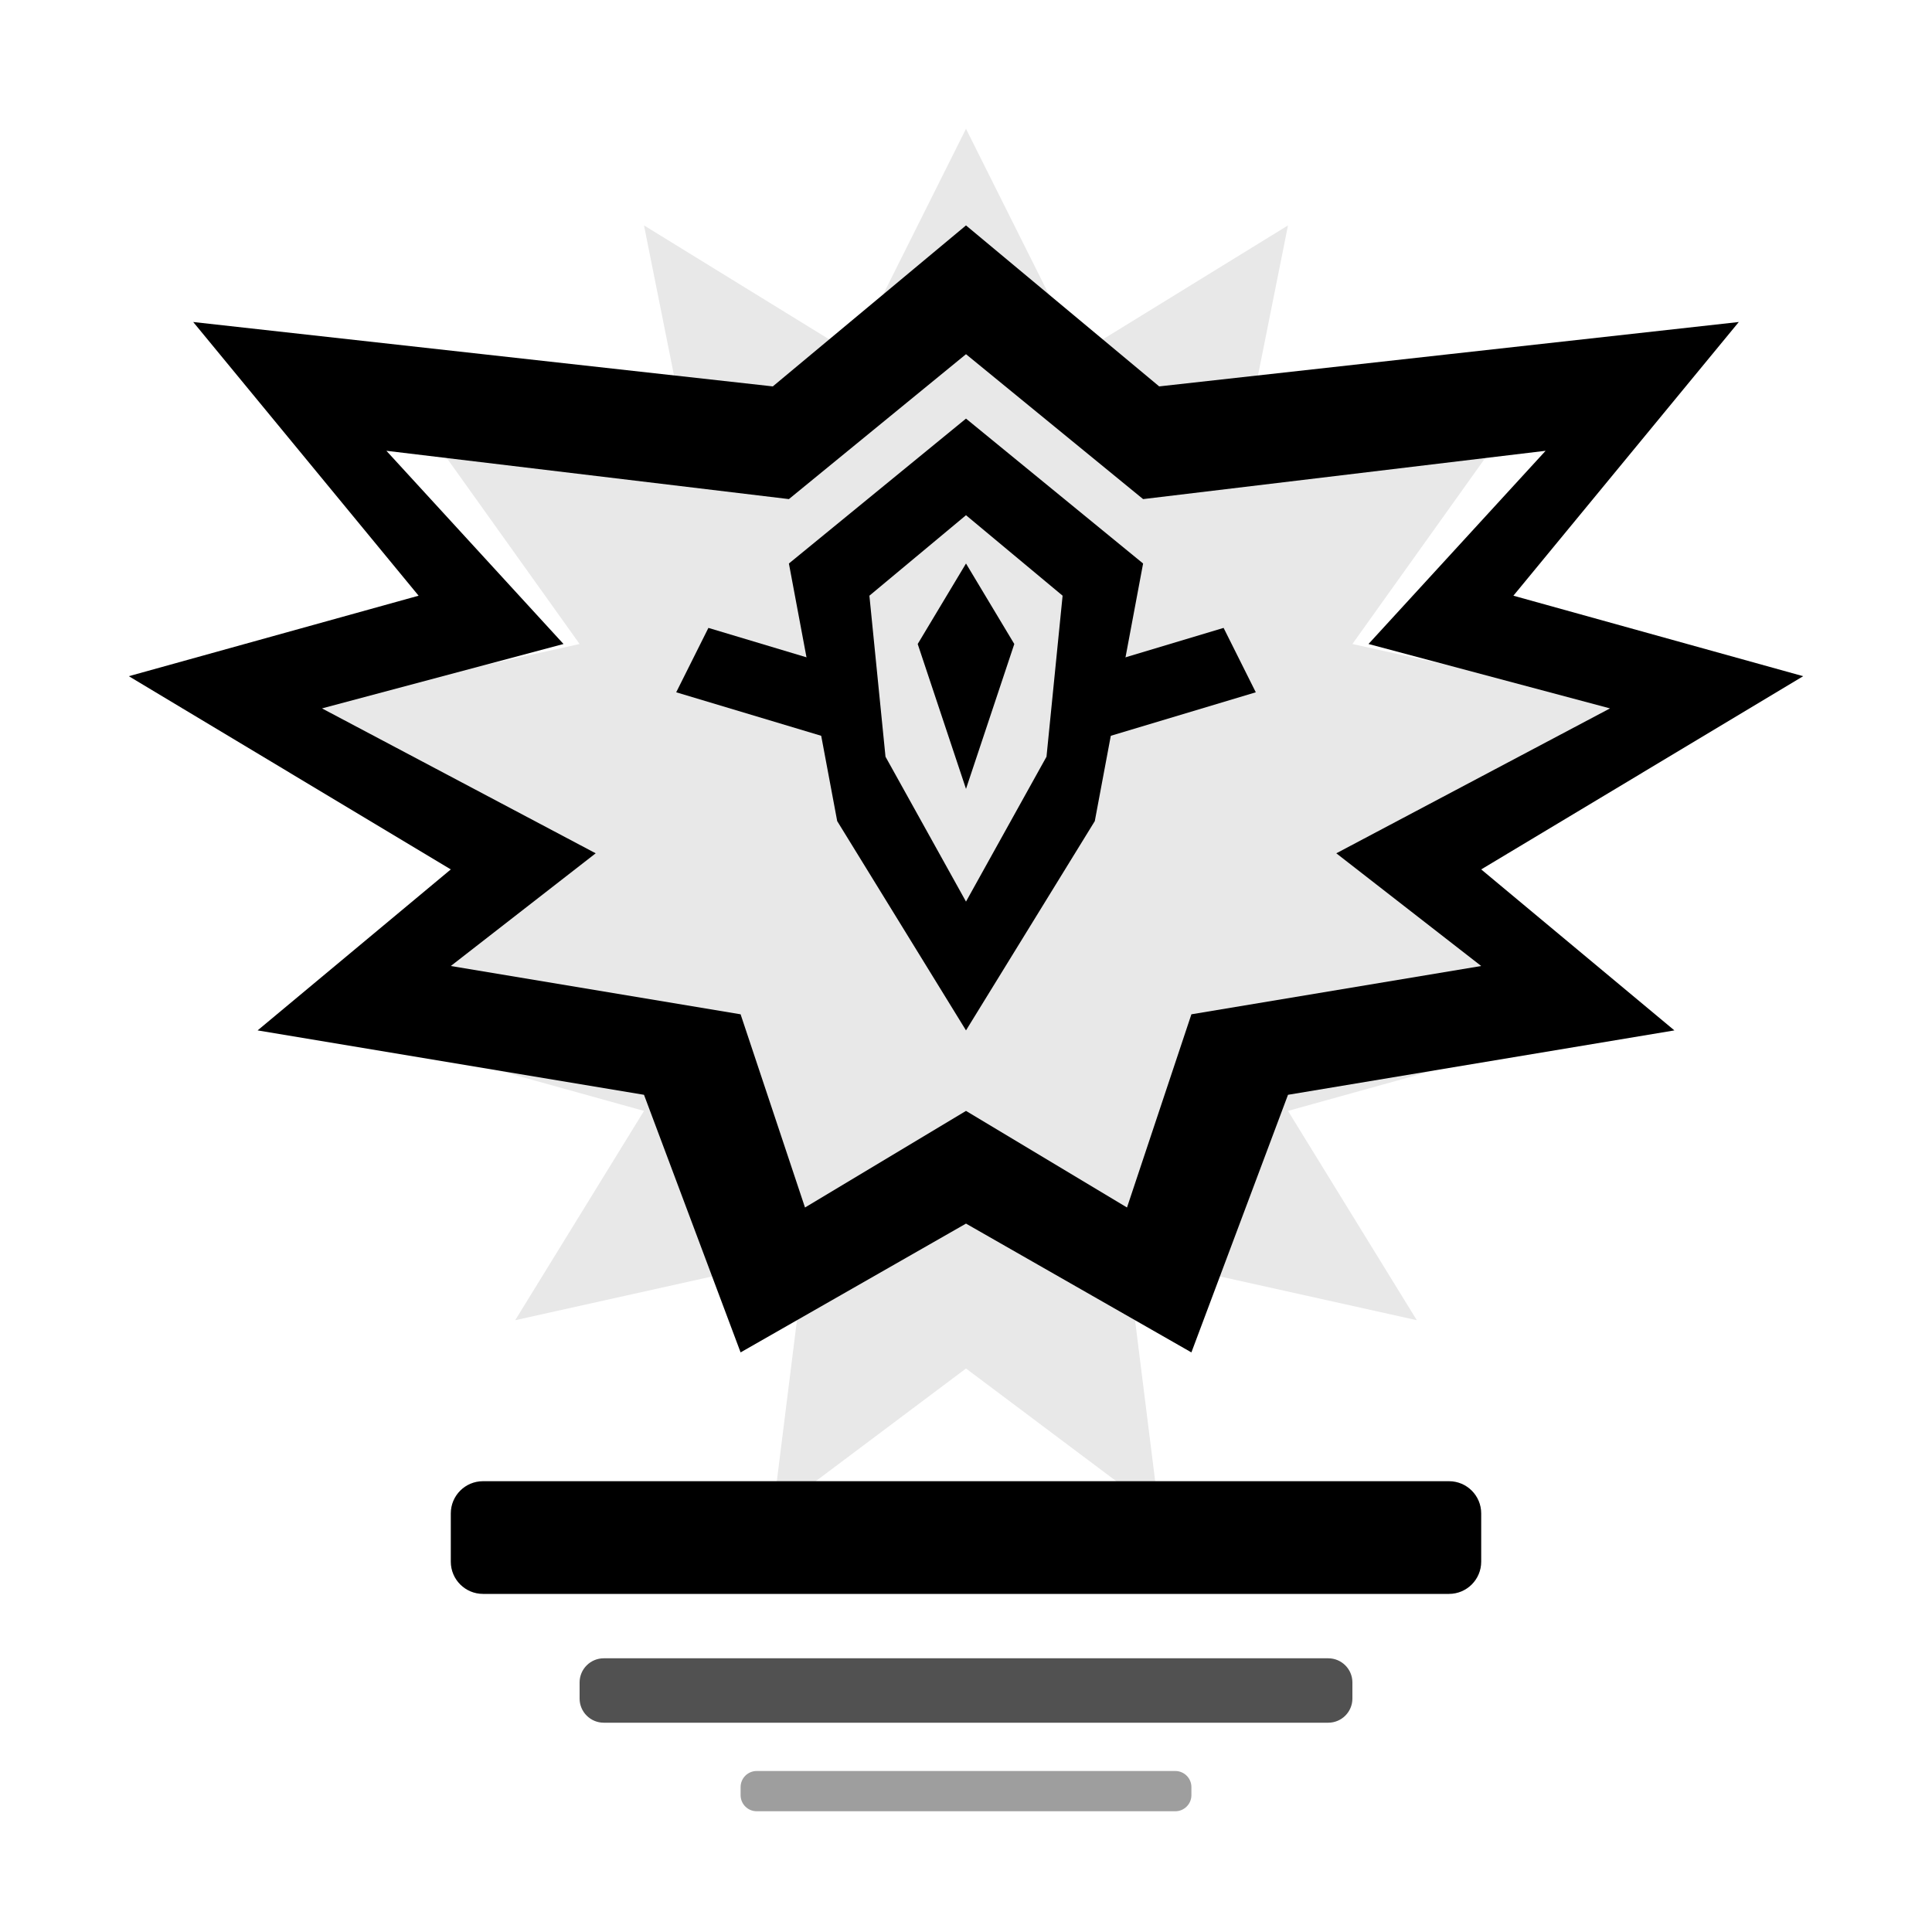
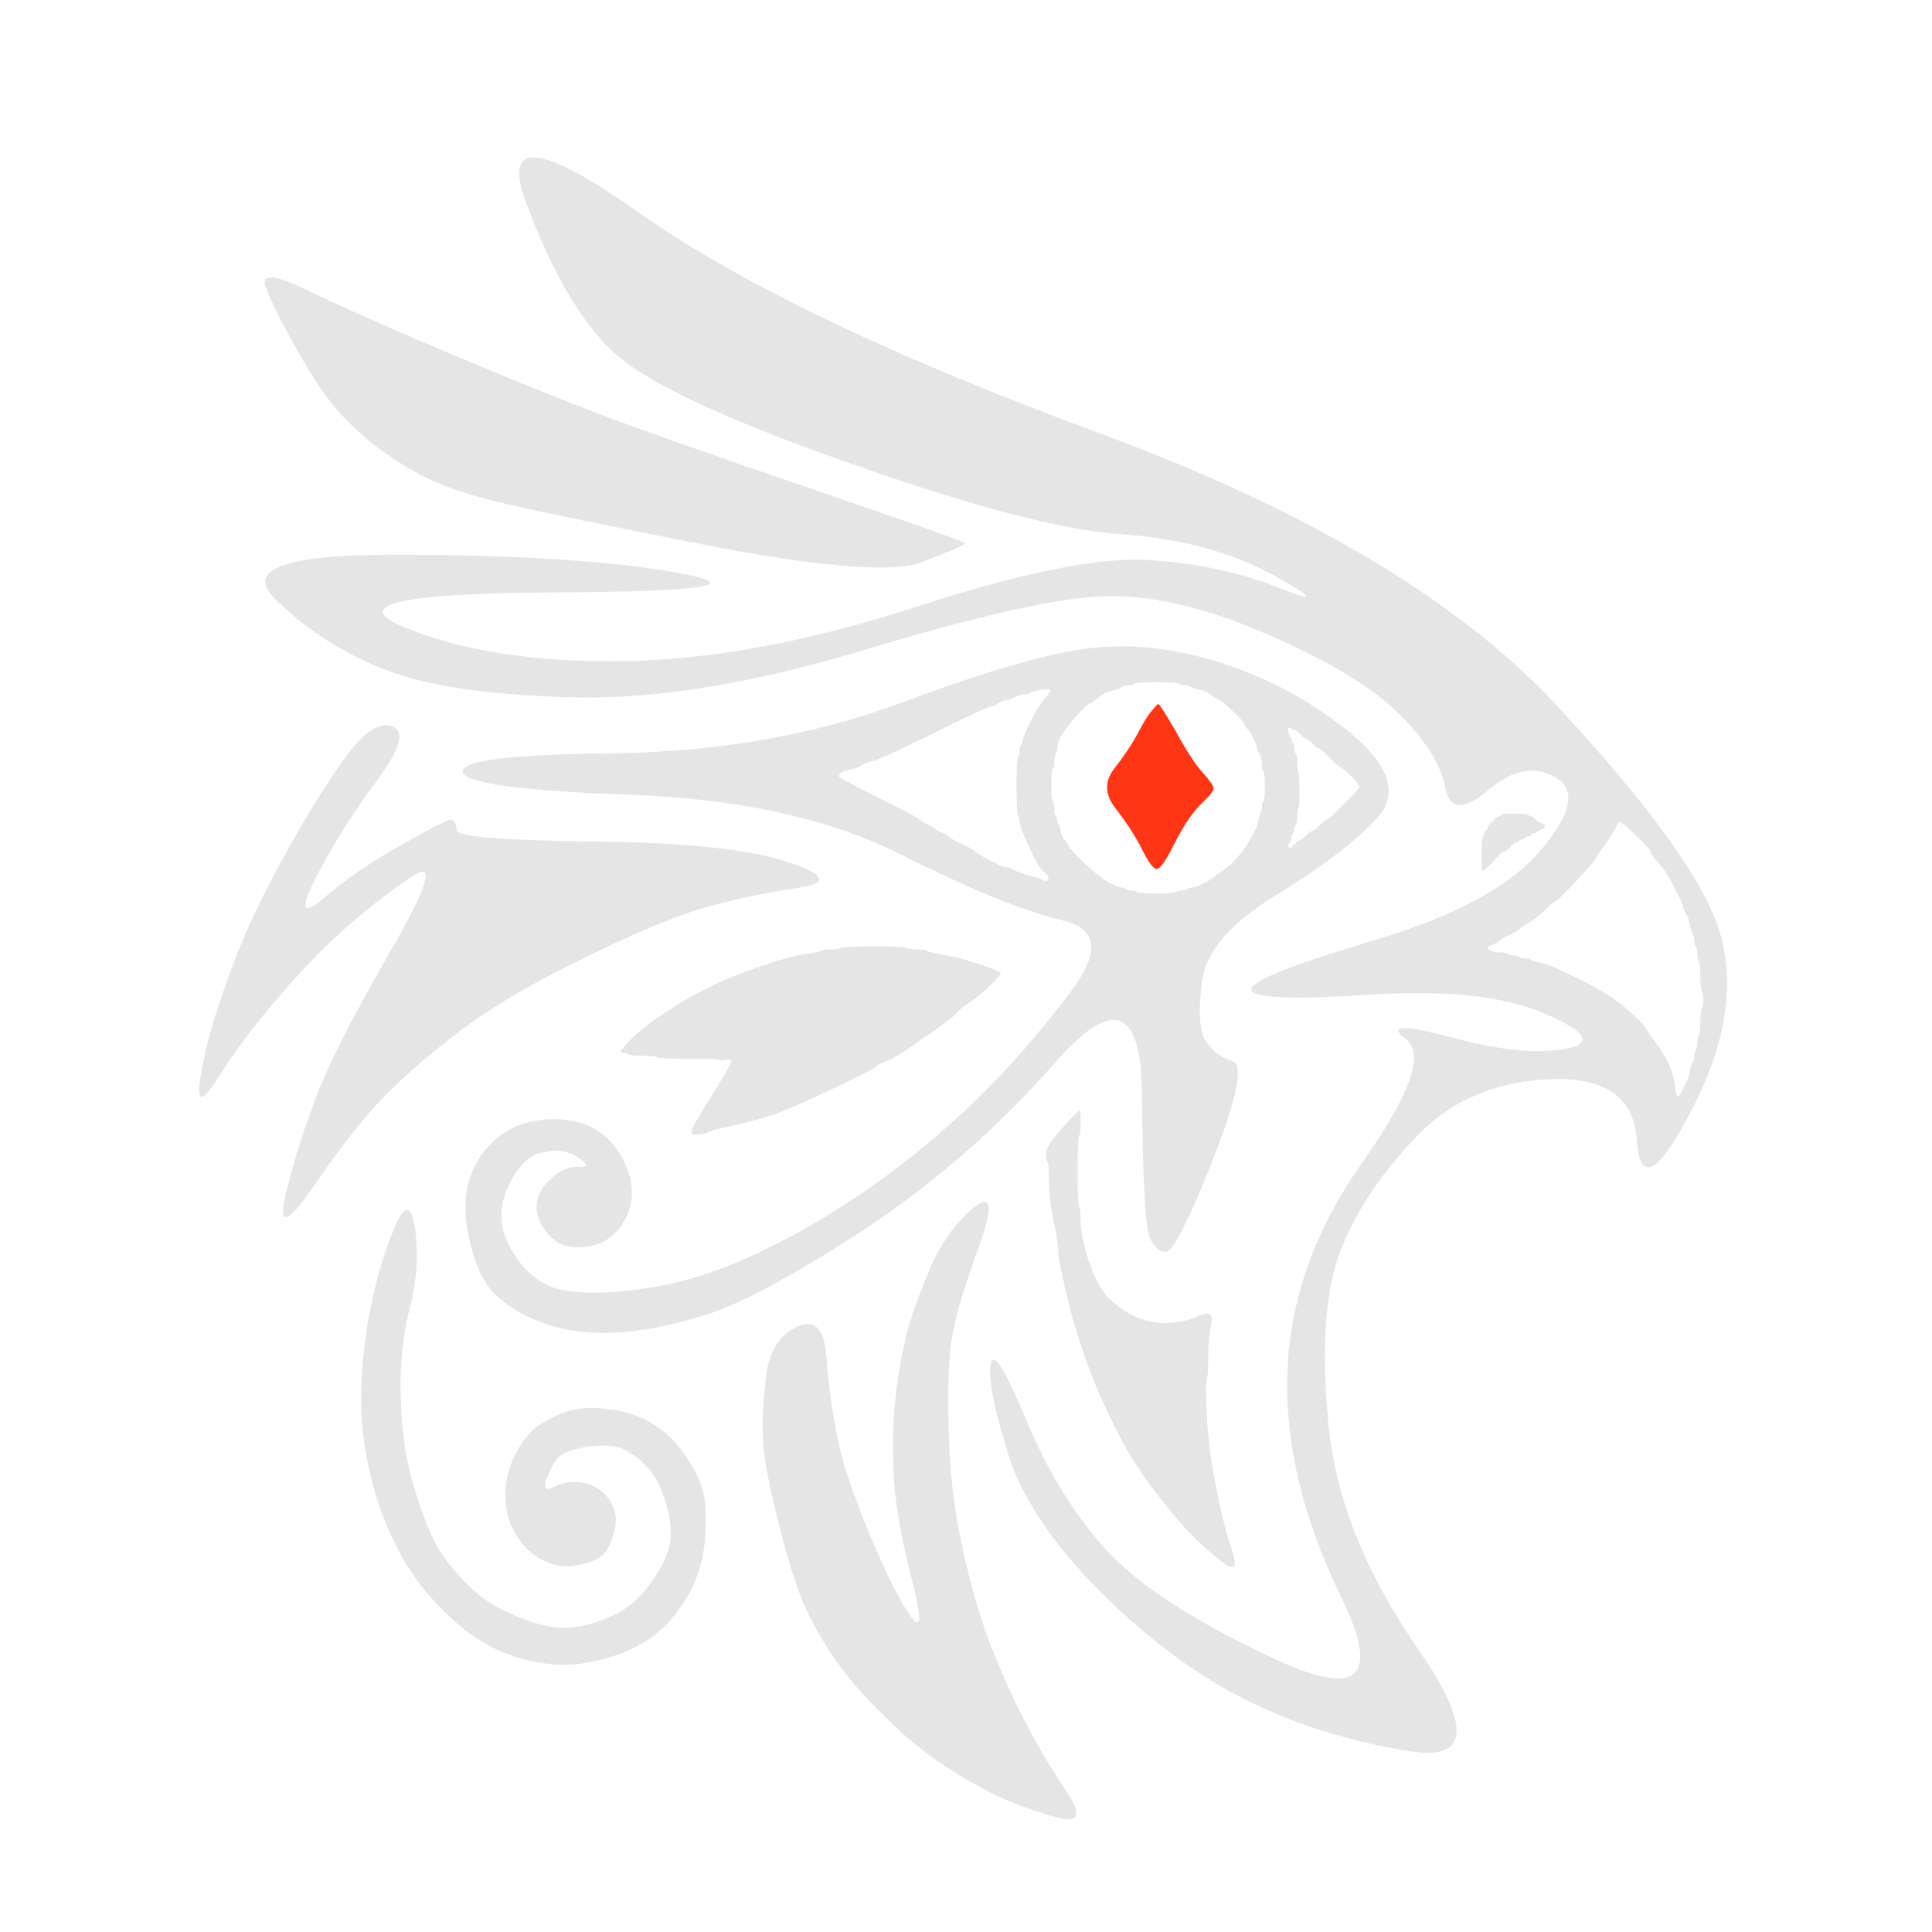
- <svg xmlns="http://www.w3.org/2000/svg" viewBox="0 0 120 120" fill="none" aria-hidden="true">
-   <g fill="currentColor">
-     <path d="M60 8 L67 22 L80 14 L77 29 L94 26 L84 40 L102 44 L86 54 L98 64 L80 69 L88 82 L70 78 L72 94 L60 85 L48 94 L50 78 L32 82 L40 69 L22 64 L34 54 L18 44 L36 40 L26 26 L43 29 L40 14 L53 22 Z" opacity="0.09" />
-     <path d="M60 14 L72 24 L108 20 L94 37 L112 42 L92 54 L104 64 L80 68 L74 84 L60 76 L46 84 L40 68 L16 64 L28 54 L8 42 L26 37 L12 20 L48 24 Z M60 22 L49 31 L24 28 L35 40 L20 44 L37 53 L28 60 L46 63 L50 75 L60 69 L70 75 L74 63 L92 60 L83 53 L100 44 L85 40 L96 28 L71 31 Z" />
-     <path d="M60 26 L71 35 L68 51 L60 64 L52 51 L49 35 Z M60 32 L54 37 L55 47 L60 56 L65 47 L66 37 Z" />
-     <polygon points="44,39 54,42 52,46 42,43" />
-     <polygon points="76,39 66,42 68,46 78,43" />
-     <polygon points="60,35 63,40 60,49 57,40" />
-     <rect x="28" y="92" width="64" height="7" rx="2" />
-     <rect x="36" y="103" width="48" height="4" rx="1.5" opacity="0.68" />
-     <rect x="46" y="110" width="28" height="2.5" rx="1" opacity="0.38" />
-   </g>
+ <svg xmlns="http://www.w3.org/2000/svg" viewBox="0 0 256 256" fill="none" aria-hidden="true">
+   <path fill="#E5E5E5" fill-rule="evenodd" clip-rule="evenodd" d="M55.0,162.8Q54.2,157.7 52.1,163.1Q49.9,168.4 48.7,175.5Q47.6,182.5 47.9,187.8Q48.3,193.0 49.7,197.8Q51.1,202.5 53.5,206.7Q55.9,210.9 60.0,214.6Q64.0,218.3 68.8,219.7Q73.6,221.1 77.9,220.3Q82.2,219.5 85.2,217.7Q88.3,215.9 90.6,212.3Q93.0,208.7 93.4,204.1Q93.8,199.4 93.0,197.1Q92.2,194.7 90.4,192.3Q88.7,189.9 86.2,188.5Q83.8,187.1 80.5,186.7Q77.2,186.3 74.9,187.1Q72.7,187.9 71.1,189.1Q69.6,190.2 68.4,192.5Q67.2,194.7 67.0,197.2Q66.8,199.7 67.6,201.8Q68.4,203.8 69.8,205.2Q71.1,206.5 72.8,207.1Q74.4,207.8 76.5,207.4Q78.7,207.0 79.7,206.2Q80.7,205.4 81.4,203.0Q82.0,200.6 80.8,198.8Q79.6,197.0 77.4,196.5Q75.2,196.1 73.5,197.0Q71.8,197.9 72.4,196.0Q73.1,194.1 74.0,193.1Q75.0,192.2 77.8,191.7Q80.6,191.3 82.3,191.9Q84.0,192.6 85.5,194.1Q87.1,195.7 88.1,198.7Q89.1,201.8 88.8,204.3Q88.4,206.8 86.2,209.8Q84.0,212.9 80.7,214.3Q77.5,215.7 74.8,215.7Q72.1,215.7 68.3,214.1Q64.4,212.5 62.1,210.1Q59.7,207.8 58.1,205.2Q56.6,202.7 55.0,197.5Q53.3,192.3 53.1,185.4Q52.9,178.6 54.3,173.3Q55.7,167.9 55.0,162.8ZM129.7,165.2Q132.7,156.9 128.8,160.2Q125.0,163.5 122.8,169.1Q120.5,174.7 119.8,178.2Q119.0,181.8 118.6,185.7Q118.2,189.6 118.4,195.1Q118.6,200.5 120.7,208.8Q122.9,217.1 120.7,214.2Q118.6,211.3 115.4,203.7Q112.2,196.2 111.0,190.7Q109.9,185.2 109.5,179.7Q109.1,174.2 105.6,175.8Q102.1,177.4 101.5,182.4Q100.9,187.3 101.1,190.9Q101.3,194.6 103.3,202.3Q105.2,209.9 106.9,213.4Q108.5,216.8 110.8,220.1Q113.2,223.5 116.9,227.1Q120.5,230.8 124.3,233.4Q128.0,235.9 131.2,237.5Q134.5,239.2 139.6,240.7Q144.7,242.3 141.2,237.2Q137.8,232.1 135.2,226.9Q132.6,221.7 130.6,216.2Q128.7,210.7 127.3,204.0Q125.9,197.4 125.7,189.4Q125.5,181.4 126.1,177.4Q126.7,173.5 129.7,165.2ZM143.1,147.1Q142.9,147.1 140.8,149.4Q138.7,151.7 138.6,152.8Q138.6,153.8 138.8,154.0Q139.0,154.3 139.0,156.6Q139.0,158.9 139.6,161.7Q140.2,164.5 140.2,165.8Q140.2,167.1 141.9,173.8Q143.7,180.5 146.3,186.1Q148.9,191.7 150.5,194.0Q152.0,196.4 154.2,199.1Q156.4,201.9 158.1,203.6Q159.8,205.3 162.1,207.1Q164.4,208.8 163.2,205.3Q162.0,201.7 161.1,196.8Q160.1,191.9 159.9,187.4Q159.7,182.9 159.9,182.7Q160.1,182.4 160.1,179.9Q160.1,177.4 160.5,175.4Q160.9,173.4 158.8,174.4Q156.7,175.3 154.4,175.3Q152.1,175.3 150.1,174.3Q148.0,173.2 146.6,171.7Q145.3,170.1 144.2,166.9Q143.2,163.6 143.2,161.9Q143.2,160.2 143.0,159.9Q142.8,159.7 142.8,155.2Q142.8,150.8 143.0,150.5Q143.2,150.3 143.2,148.7Q143.2,147.1 143.1,147.1ZM132.6,129.0Q132.6,128.7 130.2,127.9Q127.7,127.0 125.4,126.6Q123.1,126.2 122.8,126.0Q122.6,125.8 121.5,125.8Q120.3,125.8 120.1,125.6Q119.9,125.4 115.8,125.4Q111.7,125.4 111.5,125.6Q111.2,125.8 110.1,125.8Q109.0,125.8 108.7,126.0Q108.5,126.2 106.8,126.4Q105.0,126.6 100.9,128.0Q96.8,129.4 94.0,130.8Q91.1,132.2 88.4,134.0Q85.6,135.8 83.7,137.6Q81.8,139.5 82.4,139.5Q83.0,139.5 83.2,139.7Q83.5,139.9 85.2,139.9Q86.9,139.9 87.1,140.1Q87.4,140.3 91.3,140.3Q95.1,140.3 95.3,140.4Q95.4,140.6 96.1,140.4Q96.8,140.3 96.9,140.6Q97.0,140.9 94.3,145.2Q91.5,149.6 91.6,150.0Q91.6,150.5 92.8,150.3Q94.0,150.1 94.2,149.9Q94.4,149.7 97.3,149.1Q100.2,148.5 103.0,147.5Q105.7,146.5 110.7,144.1Q115.7,141.7 116.0,141.4Q116.2,141.1 117.7,140.5Q119.3,139.8 122.6,137.4Q125.9,135.1 126.6,134.4Q127.2,133.7 128.5,132.8Q129.9,131.9 131.2,130.6Q132.5,129.3 132.6,129.0ZM204.7,109.5Q204.7,109.4 204.6,109.2Q204.4,109.1 204.1,109.0Q203.7,108.9 203.7,108.8Q203.6,108.7 203.4,108.5Q203.2,108.4 203.2,108.3Q203.2,108.3 203.1,108.2Q203.1,108.2 202.9,108.2Q202.8,108.2 202.5,108.0Q202.3,107.8 200.7,107.8Q199.2,107.8 199.1,107.8Q199.0,107.9 199.0,108.0Q198.9,108.1 198.6,108.2Q198.2,108.3 198.2,108.3Q198.2,108.4 198.1,108.5Q198.0,108.6 198.0,108.6Q198.0,108.6 197.9,108.7Q197.9,108.8 197.8,108.9Q197.7,109.0 197.6,109.0Q197.6,109.0 197.4,109.2Q197.3,109.4 197.2,109.4Q197.2,109.4 197.1,109.5Q197.1,109.6 197.1,109.7Q197.1,109.9 197.0,109.9Q197.0,110.0 196.9,110.1Q196.8,110.1 196.7,110.2Q196.7,110.3 196.7,110.5Q196.7,110.6 196.5,110.9Q196.3,111.1 196.3,113.3Q196.3,115.4 196.4,115.4Q196.6,115.4 196.8,115.2Q197.0,115.0 197.0,115.0Q197.0,115.0 197.1,114.9Q197.2,114.8 197.2,114.8Q197.3,114.8 197.3,114.7Q197.4,114.6 197.5,114.5Q197.6,114.4 197.6,114.4Q197.7,114.4 197.7,114.3Q197.8,114.2 197.9,114.1Q198.0,114.0 198.0,114.0Q198.0,114.0 198.1,113.9Q198.1,113.8 198.2,113.7Q198.3,113.6 198.4,113.6Q198.4,113.6 198.6,113.4Q198.7,113.2 198.8,113.1Q198.9,113.1 199.0,113.0Q199.0,112.9 199.4,112.8Q199.7,112.7 199.7,112.6Q199.7,112.6 199.8,112.5Q199.9,112.4 200.0,112.4Q200.0,112.4 200.1,112.3Q200.1,112.2 200.2,112.1Q200.3,112.0 200.4,112.0Q200.4,112.0 200.5,111.9Q200.6,111.7 200.7,111.7Q200.8,111.6 200.9,111.6Q201.1,111.6 201.2,111.6Q201.3,111.5 201.3,111.4Q201.4,111.3 201.5,111.3Q201.6,111.2 201.7,111.2Q201.9,111.2 202.0,111.2Q202.1,111.1 202.1,111.0Q202.2,110.9 202.3,110.9Q202.4,110.8 202.5,110.8Q202.7,110.8 202.8,110.8Q202.9,110.7 202.9,110.6Q203.0,110.5 203.1,110.5Q203.1,110.4 203.3,110.4Q203.4,110.4 203.5,110.4Q203.6,110.3 203.7,110.2Q203.7,110.1 204.1,110.0Q204.4,109.9 204.6,109.8Q204.7,109.7 204.7,109.5ZM105.4,117.7Q112.1,116.8 104.6,114.3Q97.1,111.7 78.8,111.5Q60.6,111.3 60.5,110.0Q60.4,108.7 59.8,108.6Q59.1,108.6 53.1,112.0Q47.2,115.3 42.9,119.0Q38.6,122.7 41.9,116.2Q45.2,109.8 49.9,103.5Q54.5,97.3 52.1,96.3Q49.7,95.2 46.1,99.9Q42.5,104.7 37.8,113.2Q33.0,121.7 30.3,129.4Q27.5,137.0 26.6,142.5Q25.6,148.0 28.9,142.8Q32.2,137.6 36.6,132.5Q40.9,127.4 45.2,123.5Q49.5,119.6 54.5,116.2Q59.4,112.8 51.7,126.1Q44.0,139.4 41.5,146.4Q38.9,153.5 37.7,159.0Q36.6,164.5 41.9,156.7Q47.2,149.0 51.3,144.9Q55.4,140.8 61.5,136.2Q67.6,131.7 77.3,127.0Q87.0,122.2 92.9,120.4Q98.8,118.7 105.4,117.7ZM182.4,108.5Q186.7,103.9 179.5,97.6Q172.2,91.4 162.9,88.2Q153.6,85.0 145.2,85.8Q136.8,86.6 119.5,93.1Q102.2,99.5 81.7,99.8Q61.3,100.0 61.3,102.2Q61.3,104.5 83.3,105.3Q105.3,106.1 119.3,113.2Q133.3,120.2 140.6,121.9Q147.9,123.5 141.8,131.5Q135.8,139.5 129.1,146.0Q122.4,152.4 114.8,157.7Q107.1,163.0 99.2,166.6Q91.2,170.2 83.4,171.0Q75.6,171.8 72.6,170.3Q69.5,168.9 67.5,165.1Q65.5,161.3 67.3,157.3Q69.1,153.3 71.9,152.7Q74.7,152.0 76.6,153.4Q78.6,154.7 76.7,154.6Q74.8,154.5 73.0,156.2Q71.1,157.8 71.1,159.9Q71.1,162.0 73.0,163.9Q74.8,165.8 78.2,165.1Q81.6,164.5 83.2,160.8Q84.7,157.0 82.0,152.7Q79.2,148.3 73.4,148.3Q67.6,148.3 64.2,152.5Q60.9,156.6 61.9,162.8Q63.0,168.9 65.5,171.4Q68.0,173.9 72.0,175.3Q76.0,176.8 81.3,176.6Q86.5,176.4 93.6,174.2Q100.6,172.0 114.7,162.8Q128.7,153.5 139.9,140.7Q151.2,127.8 151.3,144.9Q151.5,162.0 152.3,163.9Q153.1,165.7 154.4,165.9Q155.8,166.1 160.7,153.7Q165.6,141.2 163.3,140.6Q161.0,139.9 159.7,137.8Q158.5,135.8 159.3,129.9Q160.1,124.1 169.1,118.6Q178.1,113.1 182.4,108.5ZM170.7,96.5Q170.8,96.4 170.9,96.4Q171.1,96.4 171.2,96.6Q171.4,96.7 171.6,96.8Q171.9,96.8 172.3,97.3Q172.7,97.8 173.1,97.9Q173.4,98.0 173.9,98.5Q174.3,99.0 174.6,99.1Q175.0,99.2 176.2,100.4Q177.4,101.7 177.8,101.8Q178.1,101.9 179.2,103.0Q180.2,104.1 180.1,104.3Q180.1,104.6 178.1,106.5Q176.2,108.5 175.8,108.6Q175.5,108.7 174.8,109.4Q174.2,110.0 173.9,110.1Q173.5,110.2 173.1,110.7Q172.6,111.2 172.3,111.3Q172.0,111.4 171.5,111.9Q171.1,112.4 170.9,112.4Q170.7,112.3 170.7,112.1Q170.7,111.8 170.9,111.6Q171.1,111.4 171.1,111.1Q171.1,110.7 171.3,110.5Q171.5,110.2 171.5,109.9Q171.5,109.6 171.7,109.3Q171.9,109.1 171.9,108.3Q171.9,107.6 172.0,107.3Q172.2,107.1 172.2,104.8Q172.2,102.5 172.0,102.2Q171.9,102.0 171.9,101.1Q171.9,100.1 171.7,99.9Q171.5,99.6 171.5,99.1Q171.5,98.6 171.3,98.4Q171.2,98.3 171.1,98.0Q171.1,97.8 170.9,97.5Q170.7,97.3 170.7,96.9Q170.7,96.5 170.7,96.5ZM138.9,116.3Q139.0,116.6 138.7,116.7Q138.4,116.8 138.2,116.6Q137.9,116.4 136.4,116.0Q134.9,115.6 134.2,115.2Q133.6,114.9 133.2,114.9Q132.9,114.9 131.2,114.0Q129.6,113.2 129.3,112.9Q129.1,112.6 127.6,111.9Q126.0,111.2 125.8,110.9Q125.5,110.6 124.8,110.3Q124.1,110.0 123.8,109.8Q123.6,109.5 122.8,109.2Q122.1,108.9 121.9,108.6Q121.6,108.3 116.4,105.7Q111.2,103.1 111.2,102.9Q111.1,102.7 111.4,102.4Q111.7,102.2 112.6,102.0Q113.6,101.8 114.2,101.4Q114.9,101.0 115.8,100.8Q116.7,100.6 123.8,97.1Q130.9,93.6 131.3,93.6Q131.6,93.6 132.3,93.2Q132.9,92.8 133.2,92.8Q133.6,92.8 134.4,92.4Q135.3,92.0 135.8,92.0Q136.3,92.0 136.6,91.8Q136.8,91.6 138.0,91.4Q139.2,91.2 139.2,91.4Q139.3,91.6 138.4,92.6Q137.5,93.7 136.5,95.7Q135.5,97.8 135.5,98.1Q135.5,98.5 135.3,98.7Q135.1,99.0 135.1,99.5Q135.1,100.0 134.9,100.3Q134.7,100.5 134.7,104.2Q134.7,107.9 134.9,108.1Q135.1,108.4 135.1,108.9Q135.1,109.5 136.3,112.1Q137.5,114.8 138.2,115.4Q138.9,116.0 138.9,116.3ZM150.3,90.6Q150.6,90.4 153.3,90.4Q156.0,90.4 156.2,90.6Q156.5,90.8 157.0,90.8Q157.5,90.8 157.8,91.0Q158.0,91.2 159.0,91.4Q159.9,91.6 160.2,91.9Q160.6,92.3 161.3,92.6Q162.0,92.9 163.4,94.3Q164.8,95.6 164.9,96.0Q165.0,96.3 165.3,96.6Q165.6,96.8 166.0,97.7Q166.5,98.6 166.5,98.9Q166.5,99.3 166.9,99.9Q167.2,100.5 167.2,101.3Q167.2,102.0 167.4,102.2Q167.6,102.5 167.6,104.2Q167.6,105.9 167.4,106.2Q167.2,106.4 167.2,107.0Q167.2,107.5 167.0,107.7Q166.9,108.0 166.7,108.9Q166.5,109.9 165.6,111.3Q164.8,112.8 163.4,114.2Q162.0,115.5 161.7,115.6Q161.4,115.7 161.1,116.0Q160.9,116.3 159.6,117.0Q158.3,117.6 158.0,117.6Q157.6,117.6 157.4,117.8Q157.1,118.0 156.6,118.0Q156.1,118.0 155.8,118.2Q155.6,118.4 153.3,118.4Q151.0,118.4 150.7,118.2Q150.5,118.0 149.9,118.0Q149.4,118.0 149.1,117.8Q148.9,117.6 148.6,117.6Q148.2,117.6 146.7,116.8Q145.3,115.9 143.5,114.2Q141.7,112.4 141.6,112.1Q141.5,111.7 141.2,111.5Q141.0,111.2 140.7,110.7Q140.5,110.2 140.5,109.9Q140.5,109.6 140.3,109.3Q140.1,109.1 140.1,108.7Q140.1,108.4 139.9,108.1Q139.7,107.9 139.7,107.2Q139.7,106.4 139.5,106.2Q139.3,105.9 139.3,104.0Q139.3,102.1 139.5,101.9Q139.7,101.6 139.7,100.9Q139.7,100.1 139.9,99.9Q140.1,99.6 140.1,99.1Q140.1,98.6 140.5,97.7Q141.0,96.8 142.5,95.0Q144.1,93.3 144.4,93.2Q144.8,93.1 145.6,92.4Q146.4,91.7 147.5,91.5Q148.5,91.2 148.7,91.0Q149.0,90.8 149.5,90.8Q150.1,90.8 150.3,90.6ZM40.6,38.4Q34.2,35.3 35.2,38.0Q36.2,40.8 39.4,46.4Q42.5,52.0 45.2,54.9Q47.9,57.8 50.3,59.5Q52.7,61.3 55.7,62.9Q58.7,64.5 63.6,65.9Q68.5,67.3 92.4,72.0Q116.3,76.7 122.1,74.5Q127.9,72.3 127.9,72.0Q127.8,71.7 108.2,65.0Q88.6,58.3 80.3,55.2Q72.1,52.1 59.5,46.8Q47.0,41.5 40.6,38.4ZM84.7,28.2Q64.8,14.1 69.8,27.1Q74.7,40.2 80.8,46.2Q86.8,52.3 111.8,61.1Q136.8,70.0 148.6,70.8Q160.3,71.6 168.7,76.2Q177.1,80.9 169.5,77.9Q161.8,74.8 152.1,74.2Q142.3,73.6 121.1,80.5Q99.8,87.4 82.4,87.6Q65.0,87.8 53.8,83.2Q42.5,78.7 72.8,78.5Q103.1,78.4 90.3,76.0Q77.5,73.6 53.8,73.5Q30.1,73.3 36.5,79.4Q42.8,85.6 51.2,88.8Q59.5,92.0 76.0,92.4Q92.4,92.8 114.6,86.1Q136.8,79.4 146.2,79.0Q155.6,78.7 167.8,84.0Q180.1,89.3 185.4,94.6Q190.7,99.9 191.5,104.4Q192.4,108.8 197.2,104.7Q202.0,100.6 206.1,103.0Q210.3,105.4 204.2,112.6Q198.1,119.9 181.7,124.7Q165.3,129.6 165.8,131.2Q166.3,132.8 181.5,131.8Q196.8,130.8 204.9,134.4Q213.1,138.0 207.3,139.0Q201.6,140.0 192.1,137.4Q182.6,134.9 186.3,137.7Q190.0,140.6 180.6,153.9Q171.2,167.2 170.6,181.5Q170.0,195.8 177.7,211.6Q185.5,227.5 169.3,220.0Q153.1,212.5 146.6,205.4Q140.2,198.3 136.0,188.2Q131.8,178.1 131.3,180.7Q130.7,183.3 133.5,192.4Q136.3,201.5 145.9,211.0Q155.5,220.6 165.8,225.6Q176.1,230.5 187.3,232.1Q198.4,233.7 187.9,218.5Q177.3,203.2 176.0,188.4Q174.6,173.5 177.6,165.8Q180.6,158.0 187.6,150.7Q194.5,143.4 205.5,143.0Q216.4,142.6 216.9,151.2Q217.5,159.8 224.1,147.2Q230.7,134.6 228.1,124.3Q225.5,114.1 206.1,93.3Q186.8,72.6 145.7,57.4Q104.7,42.3 84.7,28.2ZM214.1,109.7Q214.4,108.9 214.7,108.9Q215.0,109.0 216.8,110.7Q218.6,112.5 218.7,112.8Q218.7,113.2 219.8,114.4Q220.9,115.6 221.9,117.7Q223.0,119.8 223.0,120.1Q223.0,120.4 223.4,121.1Q223.8,121.7 223.8,122.1Q223.8,122.4 224.1,123.2Q224.5,124.1 224.5,124.6Q224.5,125.2 224.7,125.4Q224.9,125.6 224.9,126.4Q224.9,127.1 225.1,127.4Q225.3,127.6 225.3,129.3Q225.3,131.0 225.5,131.3Q225.7,131.5 225.7,132.5Q225.7,133.4 225.5,133.6Q225.3,133.9 225.3,135.4Q225.3,136.9 225.1,137.2Q224.9,137.4 224.9,138.2Q224.9,138.9 224.7,139.1Q224.5,139.4 224.5,139.9Q224.5,140.5 224.3,140.7Q224.1,141.0 223.9,141.9Q223.8,142.8 223.1,144.1Q222.5,145.4 222.3,145.3Q222.1,145.3 221.9,143.7Q221.7,142.1 220.9,140.5Q220.0,138.8 219.1,137.8Q218.3,136.7 218.2,136.4Q218.1,136.0 215.8,133.9Q213.5,131.8 209.4,129.8Q205.4,127.8 204.3,127.6Q203.1,127.4 202.9,127.2Q202.7,127.0 202.1,127.0Q201.6,127.0 201.3,126.8Q201.1,126.6 200.5,126.6Q200.0,126.6 199.8,126.4Q199.5,126.2 198.8,126.2Q198.0,126.2 197.6,126.0Q197.1,125.7 197.1,125.5Q197.2,125.4 197.9,125.1Q198.5,124.9 198.8,124.6Q199.0,124.3 200.2,123.8Q201.3,123.3 201.5,123.0Q201.8,122.7 202.7,122.2Q203.6,121.7 204.7,120.6Q205.7,119.6 206.0,119.5Q206.4,119.4 208.9,116.7Q211.4,114.0 211.5,113.6Q211.6,113.3 212.7,111.9Q213.7,110.4 214.1,109.7Z" />
+   <path fill="#FF3616" fill-rule="evenodd" clip-rule="evenodd" d="M153.5,93.3Q153.3,93.3 152.7,94.1Q152.0,94.8 150.8,97.1Q149.5,99.5 147.6,101.9Q145.7,104.4 147.8,107.1Q149.9,109.8 151.2,112.3Q152.4,114.8 153.1,115.1Q153.7,115.5 155.2,112.6Q156.6,109.8 157.6,108.4Q158.6,107.0 159.7,106.0Q160.8,104.9 160.8,104.5Q160.9,104.1 159.3,102.3Q157.8,100.6 155.8,96.9Q153.7,93.3 153.5,93.3Z" />
</svg>
